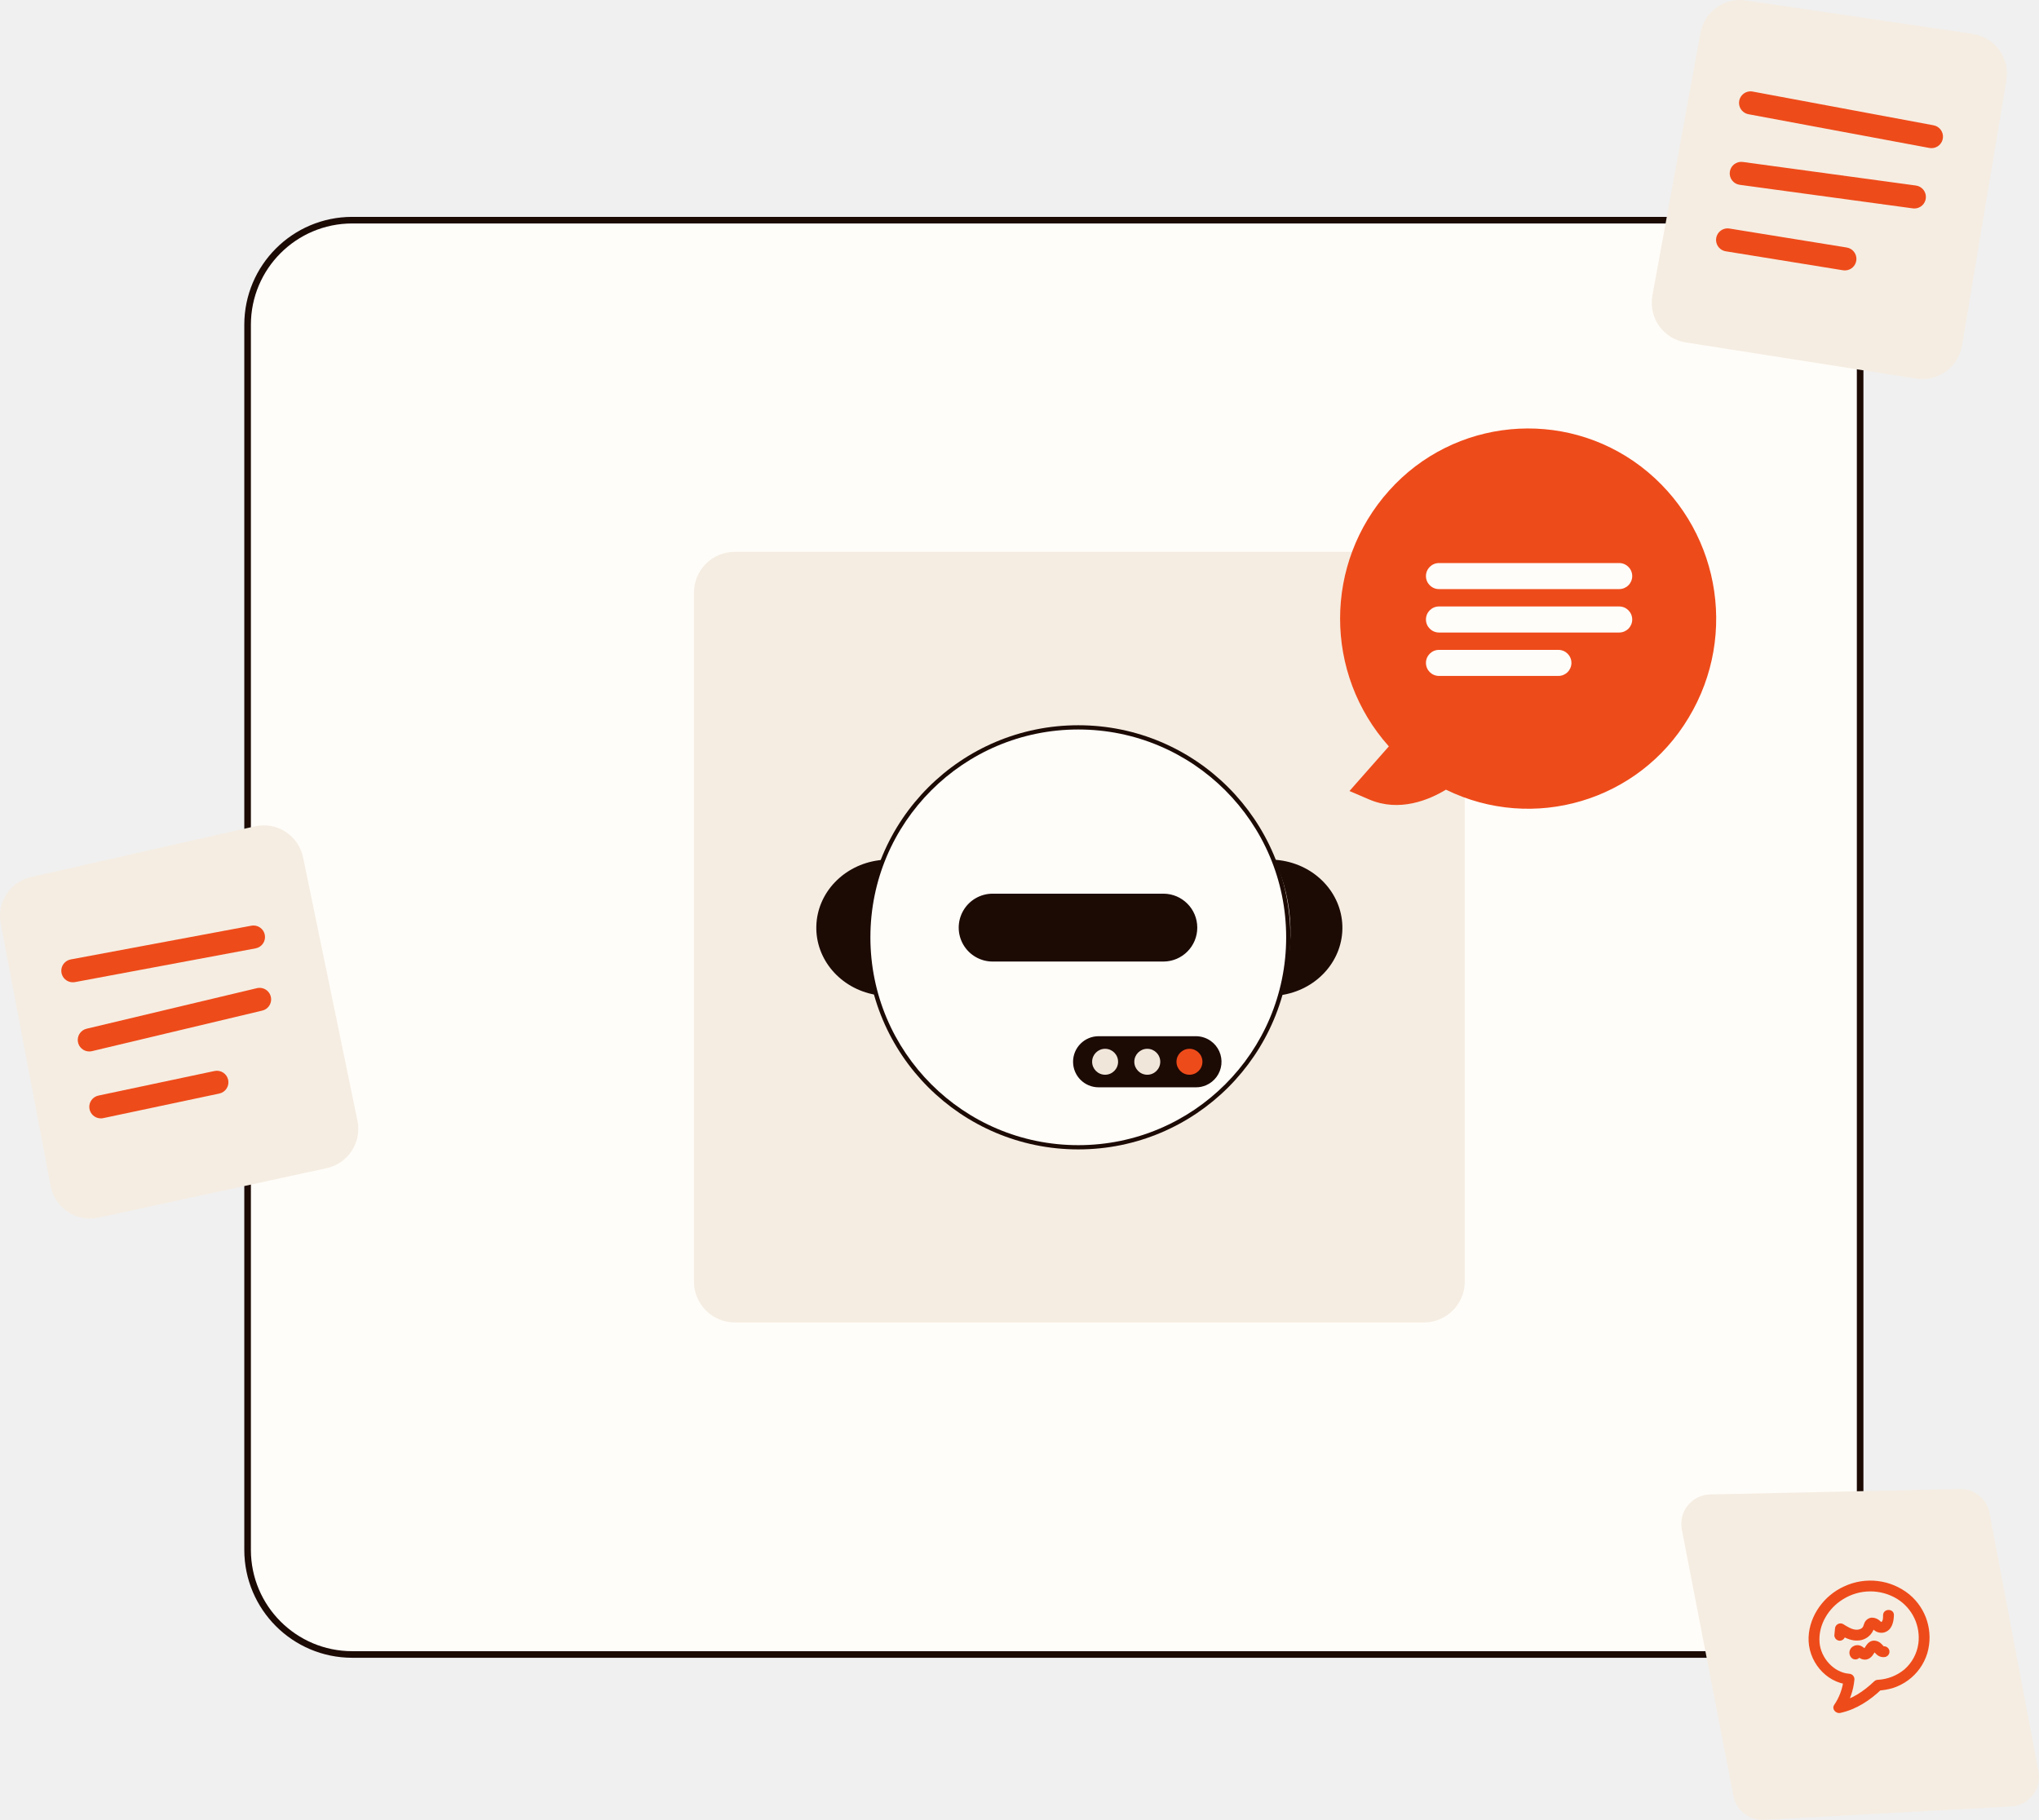
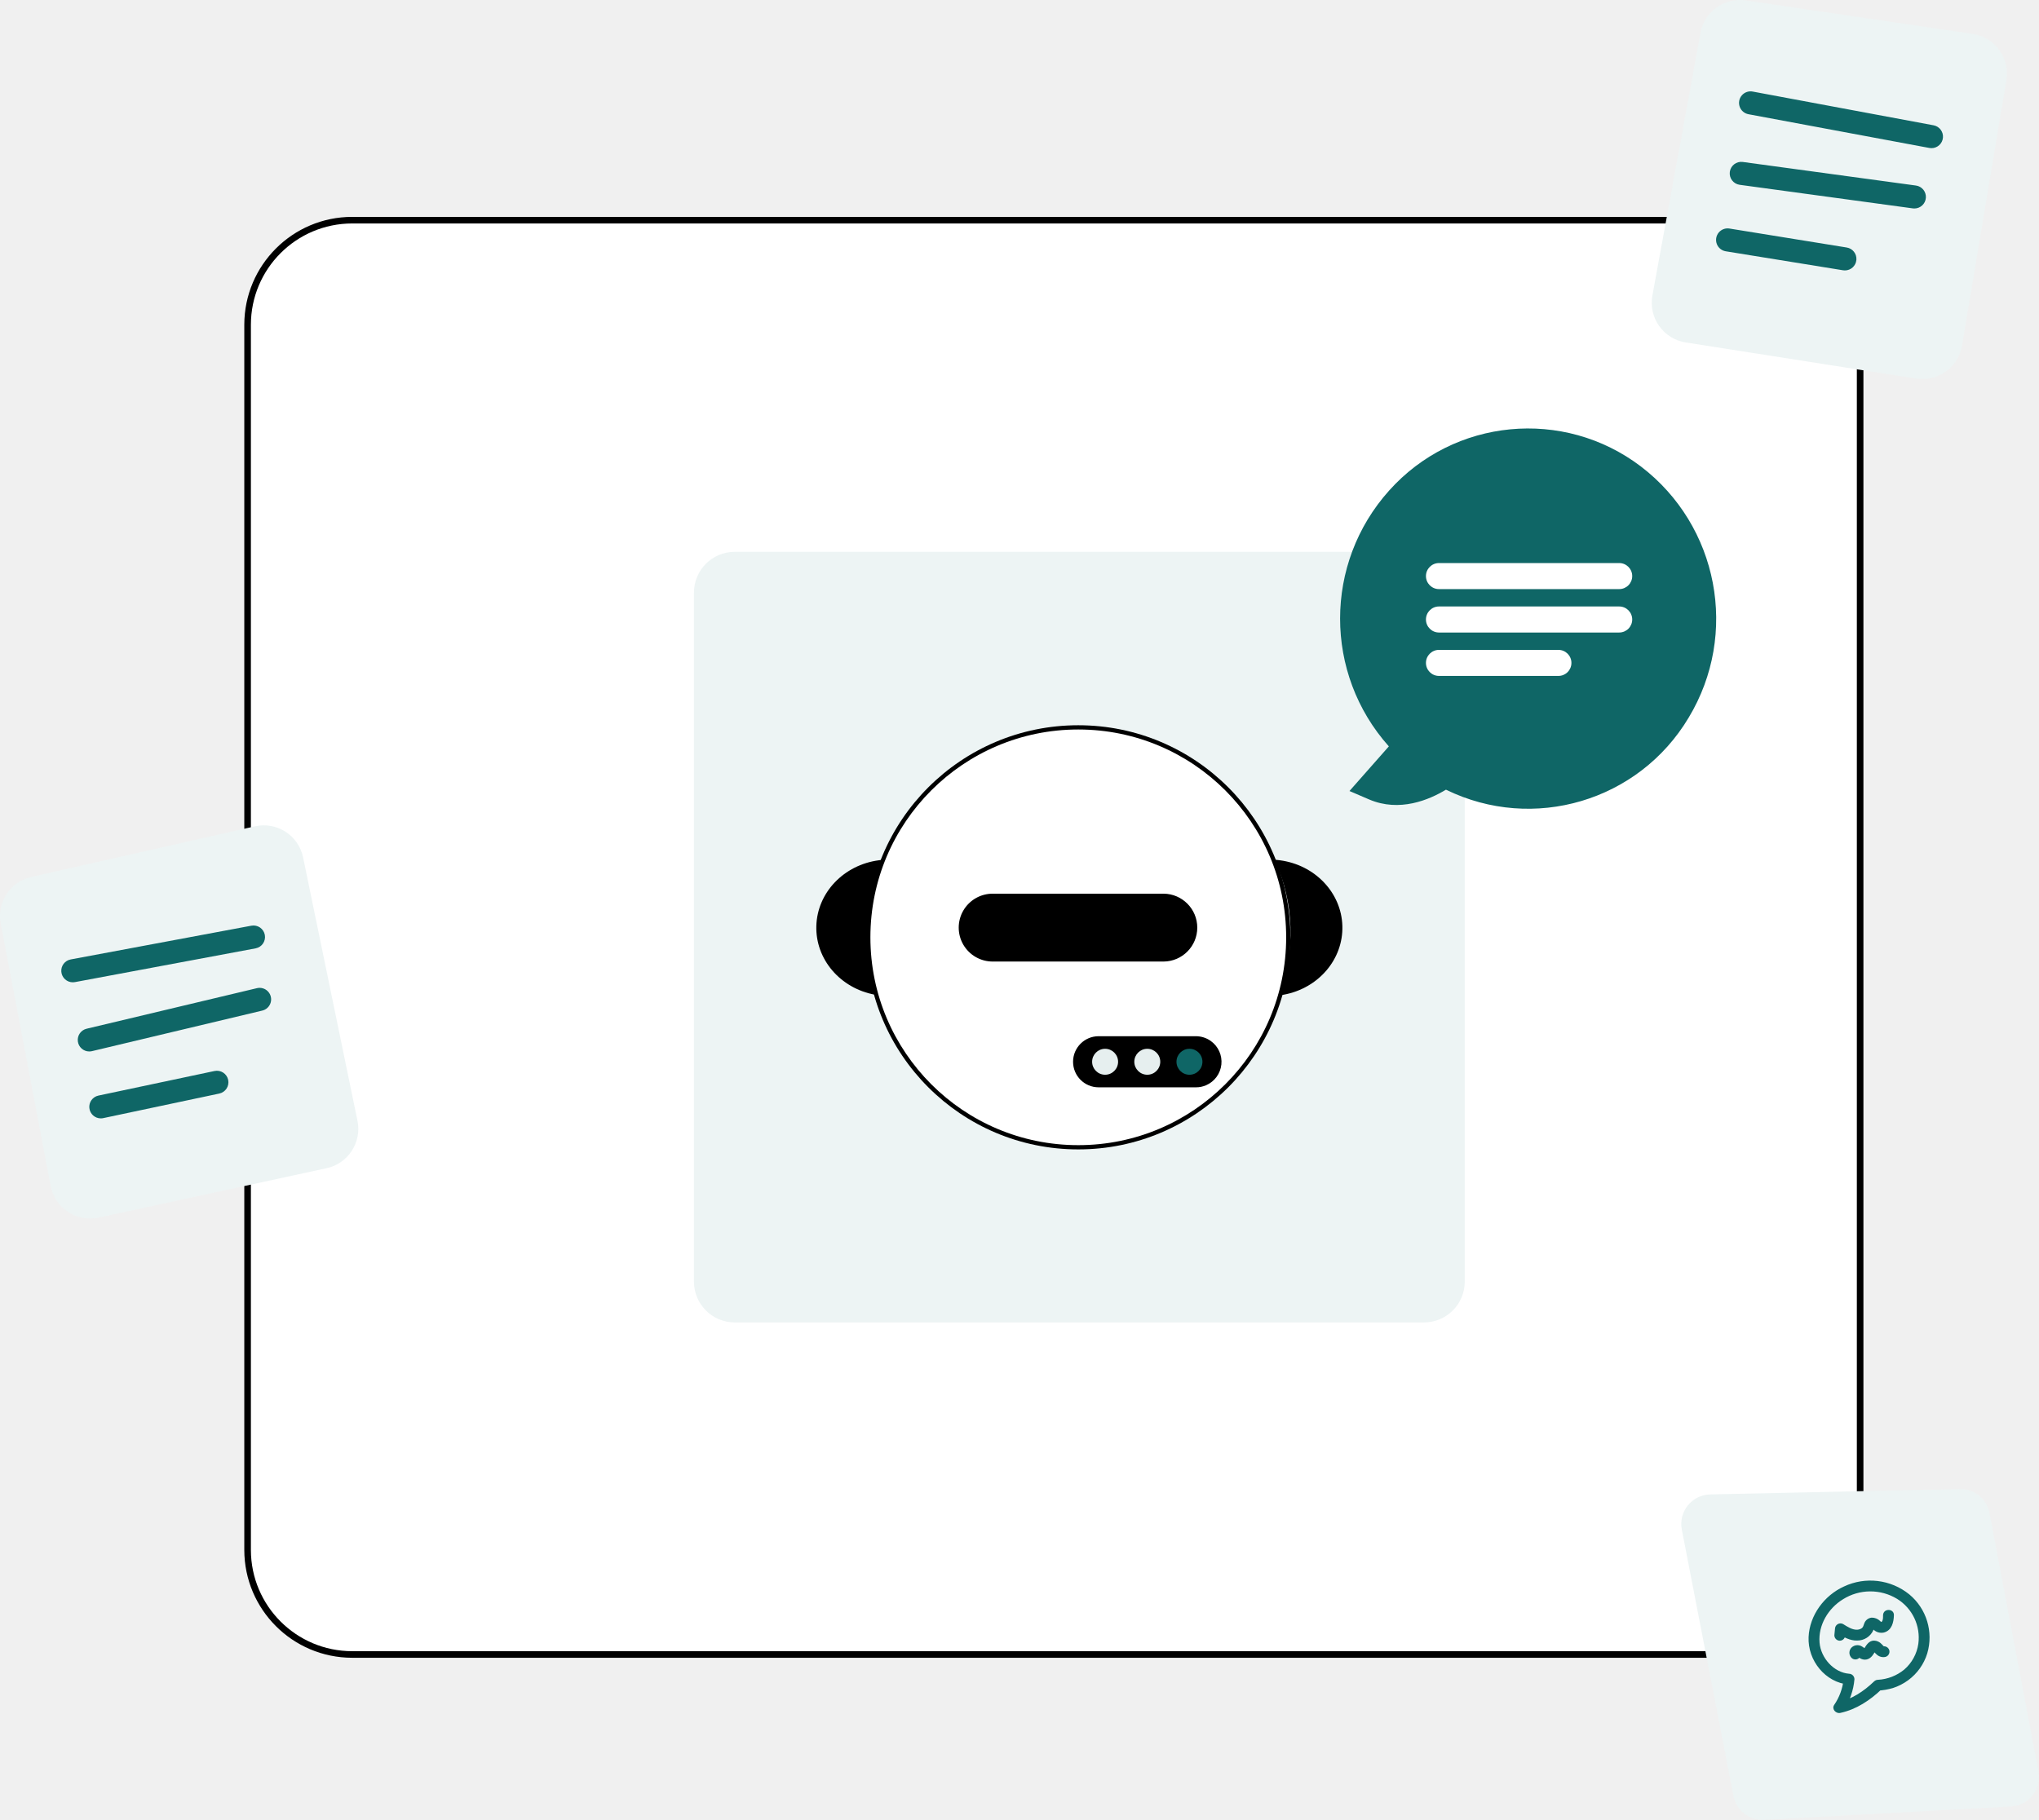
<svg xmlns="http://www.w3.org/2000/svg" width="800.004" height="714.21" viewBox="0 0 800.004 714.21">
  <g transform="translate(-560 -183)">
-     <path d="M636.792,734.1H86.15a41.067,41.067,0,0,1-41.019-41.021V212.236A41.067,41.067,0,0,1,86.15,171.217H636.792a41.067,41.067,0,0,1,41.021,41.019V693.082A41.067,41.067,0,0,1,636.792,734.1Z" transform="translate(612.014 98.186)" fill="#FFFDF9" />
-     <rect width="302.419" height="302.419" rx="16" transform="translate(832.276 399.557)" fill="#F5EDE2" />
-     <path d="M636.567,735.17H85.925a42.36,42.36,0,0,1-42.312-42.313V212.011A42.36,42.36,0,0,1,85.925,169.7H636.567a42.36,42.36,0,0,1,42.313,42.312V692.857a42.361,42.361,0,0,1-42.313,42.313ZM85.925,172.285A39.772,39.772,0,0,0,46.2,212.011V692.857a39.773,39.773,0,0,0,39.727,39.729H636.567a39.774,39.774,0,0,0,39.73-39.729V212.011a39.773,39.773,0,0,0-39.728-39.727Z" transform="translate(612.238 98.41)" fill="#1C0A05" />
+     <path d="M636.792,734.1H86.15a41.067,41.067,0,0,1-41.019-41.021V212.236A41.067,41.067,0,0,1,86.15,171.217H636.792a41.067,41.067,0,0,1,41.021,41.019V693.082A41.067,41.067,0,0,1,636.792,734.1Z" transform="translate(612.014 98.186)" fill="#FFFFFF" />
+     <rect width="302.419" height="302.419" rx="16" transform="translate(832.276 399.557)" fill="#EDF4F4" />
+     <path d="M636.567,735.17H85.925a42.36,42.36,0,0,1-42.312-42.313V212.011A42.36,42.36,0,0,1,85.925,169.7H636.567a42.36,42.36,0,0,1,42.313,42.312V692.857a42.361,42.361,0,0,1-42.313,42.313ZM85.925,172.285A39.772,39.772,0,0,0,46.2,212.011V692.857a39.773,39.773,0,0,0,39.727,39.729H636.567a39.774,39.774,0,0,0,39.73-39.729V212.011a39.773,39.773,0,0,0-39.728-39.727Z" transform="translate(612.238 98.41)" fill="#000000" />
    <g transform="translate(560 506.899)">
-       <path d="M35.521,589.284a15.77,15.77,0,0,1-15.438-12.817L.5,473.547a15.694,15.694,0,0,1,12-18.31l87.719-19.869a15.754,15.754,0,0,1,18.912,12.182l21.341,103.388a15.806,15.806,0,0,1-12.092,18.584L38.9,588.92a15.928,15.928,0,0,1-3.376.365Z" transform="translate(-0.211 -434.978)" fill="#F5EDE2" />
-       <path d="M32.96,503.407a4.524,4.524,0,0,1-.825-8.972l70.916-13.249a4.524,4.524,0,0,1,1.661,8.894L33.8,503.329a4.5,4.5,0,0,1-.836.078Z" transform="translate(-4.392 -441.811)" fill="#EE4B1A" />
-       <path d="M40.548,534.809a4.524,4.524,0,0,1-1.044-8.926l66.756-15.9a4.524,4.524,0,1,1,2.1,8.8L41.6,534.684a4.567,4.567,0,0,1-1.051.124Z" transform="translate(-5.516 -446.07)" fill="#EE4B1A" />
-       <path d="M45.857,566.724a4.524,4.524,0,0,1-.933-8.95l45.543-9.644a4.523,4.523,0,1,1,1.874,8.85L46.8,566.624a4.56,4.56,0,0,1-.943.1Z" transform="translate(-6.303 -451.723)" fill="#EE4B1A" />
+       <path d="M35.521,589.284a15.77,15.77,0,0,1-15.438-12.817L.5,473.547a15.694,15.694,0,0,1,12-18.31l87.719-19.869a15.754,15.754,0,0,1,18.912,12.182l21.341,103.388a15.806,15.806,0,0,1-12.092,18.584L38.9,588.92a15.928,15.928,0,0,1-3.376.365Z" transform="translate(-0.211 -434.978)" fill="#EDF4F4" />
+       <path d="M32.96,503.407a4.524,4.524,0,0,1-.825-8.972l70.916-13.249a4.524,4.524,0,0,1,1.661,8.894L33.8,503.329a4.5,4.5,0,0,1-.836.078Z" transform="translate(-4.392 -441.811)" fill="#0F6666" />
+       <path d="M40.548,534.809a4.524,4.524,0,0,1-1.044-8.926l66.756-15.9a4.524,4.524,0,1,1,2.1,8.8L41.6,534.684a4.567,4.567,0,0,1-1.051.124Z" transform="translate(-5.516 -446.07)" fill="#0F6666" />
+       <path d="M45.857,566.724a4.524,4.524,0,0,1-.933-8.95l45.543-9.644a4.523,4.523,0,1,1,1.874,8.85L46.8,566.624a4.56,4.56,0,0,1-.943.1Z" transform="translate(-6.303 -451.723)" fill="#0F6666" />
    </g>
-     <path d="M798.03,218.558a15.775,15.775,0,0,1-2.434-.191l-90.452-14.191a15.76,15.76,0,0,1-13.056-18.4l18.87-103.056a15.706,15.706,0,0,1,17.8-12.75l88.979,13.119a15.76,15.76,0,0,1,13.242,18.182L813.577,205.4A15.817,15.817,0,0,1,798.03,218.558Z" transform="translate(516.228 113.208)" fill="#F5EDE2" />
-     <path d="M807.55,134.169a4.481,4.481,0,0,1-.833-.078l-70.922-13.229a4.524,4.524,0,1,1,1.659-8.894L808.374,125.2a4.524,4.524,0,0,1-.825,8.972Z" transform="translate(510.263 106.973)" fill="#EE4B1A" />
-     <path d="M800.2,162.651a4.449,4.449,0,0,1-.618-.042l-68-9.26a4.524,4.524,0,0,1,1.222-8.964l68,9.26a4.524,4.524,0,0,1-.6,9.006Z" transform="translate(510.918 102.166)" fill="#EE4B1A" />
-     <path d="M771.994,191.5a4.617,4.617,0,0,1-.728-.06L725.31,184a4.524,4.524,0,1,1,1.448-8.931l45.956,7.437A4.524,4.524,0,0,1,772,191.5Z" transform="translate(511.831 97.624)" fill="#EE4B1A" />
+     <path d="M798.03,218.558a15.775,15.775,0,0,1-2.434-.191l-90.452-14.191a15.76,15.76,0,0,1-13.056-18.4l18.87-103.056a15.706,15.706,0,0,1,17.8-12.75l88.979,13.119a15.76,15.76,0,0,1,13.242,18.182L813.577,205.4A15.817,15.817,0,0,1,798.03,218.558Z" transform="translate(516.228 113.208)" fill="#EDF4F4" />
+     <path d="M807.55,134.169a4.481,4.481,0,0,1-.833-.078l-70.922-13.229a4.524,4.524,0,1,1,1.659-8.894L808.374,125.2a4.524,4.524,0,0,1-.825,8.972Z" transform="translate(510.263 106.973)" fill="#0F6666" />
+     <path d="M800.2,162.651a4.449,4.449,0,0,1-.618-.042l-68-9.26a4.524,4.524,0,0,1,1.222-8.964l68,9.26a4.524,4.524,0,0,1-.6,9.006Z" transform="translate(510.918 102.166)" fill="#0F6666" />
+     <path d="M771.994,191.5a4.617,4.617,0,0,1-.728-.06L725.31,184a4.524,4.524,0,1,1,1.448-8.931l45.956,7.437A4.524,4.524,0,0,1,772,191.5Z" transform="translate(511.831 97.624)" fill="#0F6666" />
    <g transform="translate(1085.785 351.147)">
-       <path d="M892.5,355.374c-6.55,3.974-18.219,8.952-30.144,3.836l-7.709-3.308,15.447-17.517a75.267,75.267,0,0,1,.1-100.383,73.171,73.171,0,0,1,98.794-9.466,75.191,75.191,0,0,1,18.733,98.579A73.318,73.318,0,0,1,892.5,355.374Z" transform="translate(-850.963 -213.622)" fill="#EE4B1A" />
+       <path d="M892.5,355.374c-6.55,3.974-18.219,8.952-30.144,3.836l-7.709-3.308,15.447-17.517a75.267,75.267,0,0,1,.1-100.383,73.171,73.171,0,0,1,98.794-9.466,75.191,75.191,0,0,1,18.733,98.579A73.318,73.318,0,0,1,892.5,355.374Z" transform="translate(-850.963 -213.622)" fill="#0F6666" />
      <g transform="translate(33.689 52.818)">
-         <path d="M5.111,0H75.818a5.111,5.111,0,1,1,0,10.223H5.111A5.111,5.111,0,0,1,5.111,0Z" transform="translate(0 0)" fill="#FFFDF9" />
-         <path d="M5.111,0H75.818a5.111,5.111,0,1,1,0,10.223H5.111A5.111,5.111,0,0,1,5.111,0Z" transform="translate(0 17.038)" fill="#FFFDF9" />
-         <path d="M5.111,0H51.965a5.111,5.111,0,1,1,0,10.223H5.111A5.111,5.111,0,0,1,5.111,0Z" transform="translate(0 34.075)" fill="#FFFDF9" />
+         <path d="M5.111,0H75.818a5.111,5.111,0,1,1,0,10.223H5.111A5.111,5.111,0,0,1,5.111,0Z" transform="translate(0 0)" fill="#FFFFFF" />
+         <path d="M5.111,0H75.818a5.111,5.111,0,1,1,0,10.223H5.111A5.111,5.111,0,0,1,5.111,0Z" transform="translate(0 17.038)" fill="#FFFFFF" />
+         <path d="M5.111,0H51.965a5.111,5.111,0,1,1,0,10.223H5.111A5.111,5.111,0,0,1,5.111,0Z" transform="translate(0 34.075)" fill="#FFFFFF" />
      </g>
    </g>
    <g transform="translate(-722.805 76.855)">
-       <path d="M715.395,371.522c-.688.042-1.375.1-2.054.2-13.8,1.8-24.2,12.709-24.569,25.789s9.385,24.5,23.067,26.985c.679.119,1.357.221,2.044.3A67.315,67.315,0,0,1,715.395,371.522Z" transform="translate(914.324 72.024)" fill="#1C0A05" />
-       <circle cx="83.229" cy="83.229" r="83.229" transform="translate(1622.642 390.761)" fill="#1C0A05" />
-       <circle cx="81.564" cy="81.564" r="81.564" transform="translate(1624.307 392.426)" fill="#FFFDF9" />
-       <path d="M688.762,371.522c.688.042,1.375.1,2.054.2,13.8,1.8,24.2,12.709,24.57,25.789S706,422,692.317,424.491c-.678.119-1.357.221-2.044.3A67.315,67.315,0,0,0,688.762,371.522Z" transform="translate(1094.099 72.024)" fill="#1C0A05" />
-       <path d="M795.29,379.647H728.326a13.317,13.317,0,1,0,0,26.633H795.29a13.317,13.317,0,0,0,0-26.633Z" transform="translate(944.064 77.216)" fill="#1C0A05" />
+       <path d="M715.395,371.522c-.688.042-1.375.1-2.054.2-13.8,1.8-24.2,12.709-24.569,25.789s9.385,24.5,23.067,26.985c.679.119,1.357.221,2.044.3A67.315,67.315,0,0,1,715.395,371.522Z" transform="translate(914.324 72.024)" fill="#000000" />
+       <circle cx="83.229" cy="83.229" r="83.229" transform="translate(1622.642 390.761)" fill="#000000" />
+       <circle cx="81.564" cy="81.564" r="81.564" transform="translate(1624.307 392.426)" fill="#FFFFFF" />
+       <path d="M688.762,371.522c.688.042,1.375.1,2.054.2,13.8,1.8,24.2,12.709,24.57,25.789S706,422,692.317,424.491c-.678.119-1.357.221-2.044.3A67.315,67.315,0,0,0,688.762,371.522Z" transform="translate(1094.099 72.024)" fill="#000000" />
+       <path d="M795.29,379.647H728.326a13.317,13.317,0,1,0,0,26.633H795.29a13.317,13.317,0,0,0,0-26.633Z" transform="translate(944.064 77.216)" fill="#000000" />
      <g transform="translate(1703.823 512.796)">
-         <path d="M812.8,480.485a10.1,10.1,0,0,0-5.826-1.874H768.79a10.029,10.029,0,1,0,0,20.059h38.186a9.915,9.915,0,0,0,2.029-.2,11.016,11.016,0,0,0,1.942-.612,10.026,10.026,0,0,0,1.854-17.37Z" transform="translate(-758.761 -478.611)" fill="#1C0A05" />
-         <circle cx="5.092" cy="5.092" r="5.092" transform="translate(7.48 4.938)" fill="#F0E7DA" />
-         <circle cx="5.092" cy="5.092" r="5.092" transform="translate(24.028 4.938)" fill="#F0E7DA" />
-         <circle cx="5.092" cy="5.092" r="5.092" transform="translate(40.576 4.938)" fill="#EE4B1A" />
+         <path d="M812.8,480.485a10.1,10.1,0,0,0-5.826-1.874H768.79a10.029,10.029,0,1,0,0,20.059h38.186a9.915,9.915,0,0,0,2.029-.2,11.016,11.016,0,0,0,1.942-.612,10.026,10.026,0,0,0,1.854-17.37Z" transform="translate(-758.761 -478.611)" fill="#000000" />
+         <circle cx="5.092" cy="5.092" r="5.092" transform="translate(7.48 4.938)" fill="#E6EFEF" />
+         <circle cx="5.092" cy="5.092" r="5.092" transform="translate(24.028 4.938)" fill="#E6EFEF" />
+         <circle cx="5.092" cy="5.092" r="5.092" transform="translate(40.576 4.938)" fill="#0F6666" />
      </g>
    </g>
    <g transform="translate(1219.648 767.361)">
-       <path d="M31.861,129.844a11.633,11.633,0,0,1-11.373-9.378L.213,15.892A11.586,11.586,0,0,1,11.336,2.109L109.311,0A11.509,11.509,0,0,1,120.94,9.423l19.216,101.414A11.586,11.586,0,0,1,129.4,124.56l-96.914,5.266c-.21.011-.419.018-.626.018Z" transform="translate(-0.002 0.005)" fill="#F5EDE2" />
+       <path d="M31.861,129.844a11.633,11.633,0,0,1-11.373-9.378L.213,15.892A11.586,11.586,0,0,1,11.336,2.109L109.311,0A11.509,11.509,0,0,1,120.94,9.423l19.216,101.414A11.586,11.586,0,0,1,129.4,124.56l-96.914,5.266c-.21.011-.419.018-.626.018Z" transform="translate(-0.002 0.005)" fill="#EDF4F4" />
      <g transform="matrix(0.966, -0.259, 0.259, 0.966, 45.045, 42.921)">
-         <path d="M21.136,39.382c-4.969,2.73-10.307,4.528-16.034,4.25l1.506,3.636a26.105,26.105,0,0,0,7.3-10.715,2.168,2.168,0,0,0-1.487-2.62C6.683,31.879,3.342,25.02,4.4,19.161,5.623,12.377,11.179,7.018,17.671,5.1a20.2,20.2,0,0,1,20.591,5.37,17.9,17.9,0,0,1,3.452,19.153,16.449,16.449,0,0,1-7.98,8.344,17.791,17.791,0,0,1-10.958,1.2,2.194,2.194,0,0,0-2.62,1.487,2.147,2.147,0,0,0,1.487,2.62,26.835,26.835,0,0,0,5.928.536,21.077,21.077,0,0,0,6.58-1.409,20.558,20.558,0,0,0,9.977-8.25A21.968,21.968,0,0,0,43.3,9.963,24.268,24.268,0,0,0,19.356.349C10.988,1.728,3.387,7.752.81,15.935-1.944,24.674,2.516,34.9,11.291,38.041L9.8,35.421A21.7,21.7,0,0,1,3.6,44.256c-1.45,1.3-.231,3.551,1.506,3.636,6.456.313,12.586-1.757,18.184-4.832,2.4-1.32.256-5-2.15-3.678Z" transform="translate(0 0)" fill="#EE4B1A" />
-         <path d="M4.209,5.3l.9-2.4-3.56.94C3.395,5.781,5.487,7.86,8.2,8.486A6.88,6.88,0,0,0,15.36,6.23c.124-.166.717-1.037.723-1.033l-.908.226q-.428-.284-.008.082A5.7,5.7,0,0,0,15.506,6a4.467,4.467,0,0,0,3.657,2.164c3.2,0,4.737-2.87,5.536-5.534.789-2.631-3.321-3.756-4.107-1.132-.213.71-.426,1.877-1.11,2.31-.392.248-.346-.042-.621-.427a4.656,4.656,0,0,0-2.82-2.1A3.446,3.446,0,0,0,12.571,2.8c-.455.611-.683,1.2-1.383,1.485a3.431,3.431,0,0,1-1.722.125C7.437,4.048,5.9,2.237,4.56.822A2.155,2.155,0,0,0,1,1.762l-.9,2.4a2.148,2.148,0,0,0,1.487,2.62A2.176,2.176,0,0,0,4.209,5.3h0Z" transform="translate(10.664 13.688)" fill="#EE4B1A" />
-         <path d="M4.1,2.234a1.419,1.419,0,0,1-.433,1.861,1.24,1.24,0,0,1-1.172.017c.385.2-.19-.267.1.077q.121.124.231.258-.2-.272-.073-.1c.2.079.408.54.577.741a4.139,4.139,0,0,0,.322.346,3.9,3.9,0,0,0,1.582.944c1.658.449,3.033-.374,4.18-1.491.184-.18.365-.363.556-.536q.064-.059.13-.116.255-.212-.167.122a2.784,2.784,0,0,1,.272-.176c.282-.24-.462.146-.13.055q.327-.075-.267.026.333,0-.252-.053l.142.036a.826.826,0,0,1-.448-.27,1.518,1.518,0,0,1,.157.15q.157.172-.1-.144c.221.138.41.7.526.93a5.782,5.782,0,0,0,.479.785,3.854,3.854,0,0,0,3.047,1.751,2.146,2.146,0,0,0,2.13-2.13,2.175,2.175,0,0,0-2.13-2.13.964.964,0,0,1,.526.166q-.291-.175.077.091a2.3,2.3,0,0,1-.209-.212q.258.35.057.062c-.2-.355-.38-.721-.582-1.074A4.2,4.2,0,0,0,10.686.1C8.821-.37,7.47.869,6.229,2.041a3.615,3.615,0,0,0-.347.31q.428-.321.164-.132-.089.061-.182.113c-.266.223.481-.148.13-.053q-.327.076.267-.025-.333,0,.251.055-.341-.1.085.056-.29-.189.065.059c-.086,0-.379-.4-.422-.469Q6.5,2.3,6.278,2L5.945,1.57a4.651,4.651,0,0,0-.463-.512A3.353,3.353,0,0,0,1.515.417,2.869,2.869,0,0,0,.42,4.384a2.174,2.174,0,0,0,2.914.764A2.156,2.156,0,0,0,4.1,2.234h0Z" transform="translate(14.565 23.809)" fill="#EE4B1A" />
+         <path d="M21.136,39.382c-4.969,2.73-10.307,4.528-16.034,4.25l1.506,3.636a26.105,26.105,0,0,0,7.3-10.715,2.168,2.168,0,0,0-1.487-2.62C6.683,31.879,3.342,25.02,4.4,19.161,5.623,12.377,11.179,7.018,17.671,5.1a20.2,20.2,0,0,1,20.591,5.37,17.9,17.9,0,0,1,3.452,19.153,16.449,16.449,0,0,1-7.98,8.344,17.791,17.791,0,0,1-10.958,1.2,2.194,2.194,0,0,0-2.62,1.487,2.147,2.147,0,0,0,1.487,2.62,26.835,26.835,0,0,0,5.928.536,21.077,21.077,0,0,0,6.58-1.409,20.558,20.558,0,0,0,9.977-8.25A21.968,21.968,0,0,0,43.3,9.963,24.268,24.268,0,0,0,19.356.349C10.988,1.728,3.387,7.752.81,15.935-1.944,24.674,2.516,34.9,11.291,38.041L9.8,35.421A21.7,21.7,0,0,1,3.6,44.256c-1.45,1.3-.231,3.551,1.506,3.636,6.456.313,12.586-1.757,18.184-4.832,2.4-1.32.256-5-2.15-3.678Z" transform="translate(0 0)" fill="#0F6666" />
+         <path d="M4.209,5.3l.9-2.4-3.56.94C3.395,5.781,5.487,7.86,8.2,8.486A6.88,6.88,0,0,0,15.36,6.23c.124-.166.717-1.037.723-1.033l-.908.226q-.428-.284-.008.082A5.7,5.7,0,0,0,15.506,6a4.467,4.467,0,0,0,3.657,2.164c3.2,0,4.737-2.87,5.536-5.534.789-2.631-3.321-3.756-4.107-1.132-.213.71-.426,1.877-1.11,2.31-.392.248-.346-.042-.621-.427a4.656,4.656,0,0,0-2.82-2.1A3.446,3.446,0,0,0,12.571,2.8c-.455.611-.683,1.2-1.383,1.485a3.431,3.431,0,0,1-1.722.125C7.437,4.048,5.9,2.237,4.56.822A2.155,2.155,0,0,0,1,1.762l-.9,2.4a2.148,2.148,0,0,0,1.487,2.62A2.176,2.176,0,0,0,4.209,5.3h0Z" transform="translate(10.664 13.688)" fill="#0F6666" />
+         <path d="M4.1,2.234a1.419,1.419,0,0,1-.433,1.861,1.24,1.24,0,0,1-1.172.017c.385.2-.19-.267.1.077q.121.124.231.258-.2-.272-.073-.1c.2.079.408.54.577.741a4.139,4.139,0,0,0,.322.346,3.9,3.9,0,0,0,1.582.944c1.658.449,3.033-.374,4.18-1.491.184-.18.365-.363.556-.536q.064-.059.13-.116.255-.212-.167.122a2.784,2.784,0,0,1,.272-.176c.282-.24-.462.146-.13.055q.327-.075-.267.026.333,0-.252-.053l.142.036a.826.826,0,0,1-.448-.27,1.518,1.518,0,0,1,.157.15q.157.172-.1-.144c.221.138.41.7.526.93a5.782,5.782,0,0,0,.479.785,3.854,3.854,0,0,0,3.047,1.751,2.146,2.146,0,0,0,2.13-2.13,2.175,2.175,0,0,0-2.13-2.13.964.964,0,0,1,.526.166q-.291-.175.077.091a2.3,2.3,0,0,1-.209-.212q.258.35.057.062c-.2-.355-.38-.721-.582-1.074A4.2,4.2,0,0,0,10.686.1C8.821-.37,7.47.869,6.229,2.041a3.615,3.615,0,0,0-.347.31q.428-.321.164-.132-.089.061-.182.113c-.266.223.481-.148.13-.053q-.327.076.267-.025-.333,0,.251.055-.341-.1.085.056-.29-.189.065.059c-.086,0-.379-.4-.422-.469Q6.5,2.3,6.278,2L5.945,1.57a4.651,4.651,0,0,0-.463-.512A3.353,3.353,0,0,0,1.515.417,2.869,2.869,0,0,0,.42,4.384a2.174,2.174,0,0,0,2.914.764A2.156,2.156,0,0,0,4.1,2.234h0Z" transform="translate(14.565 23.809)" fill="#0F6666" />
      </g>
    </g>
  </g>
</svg>
